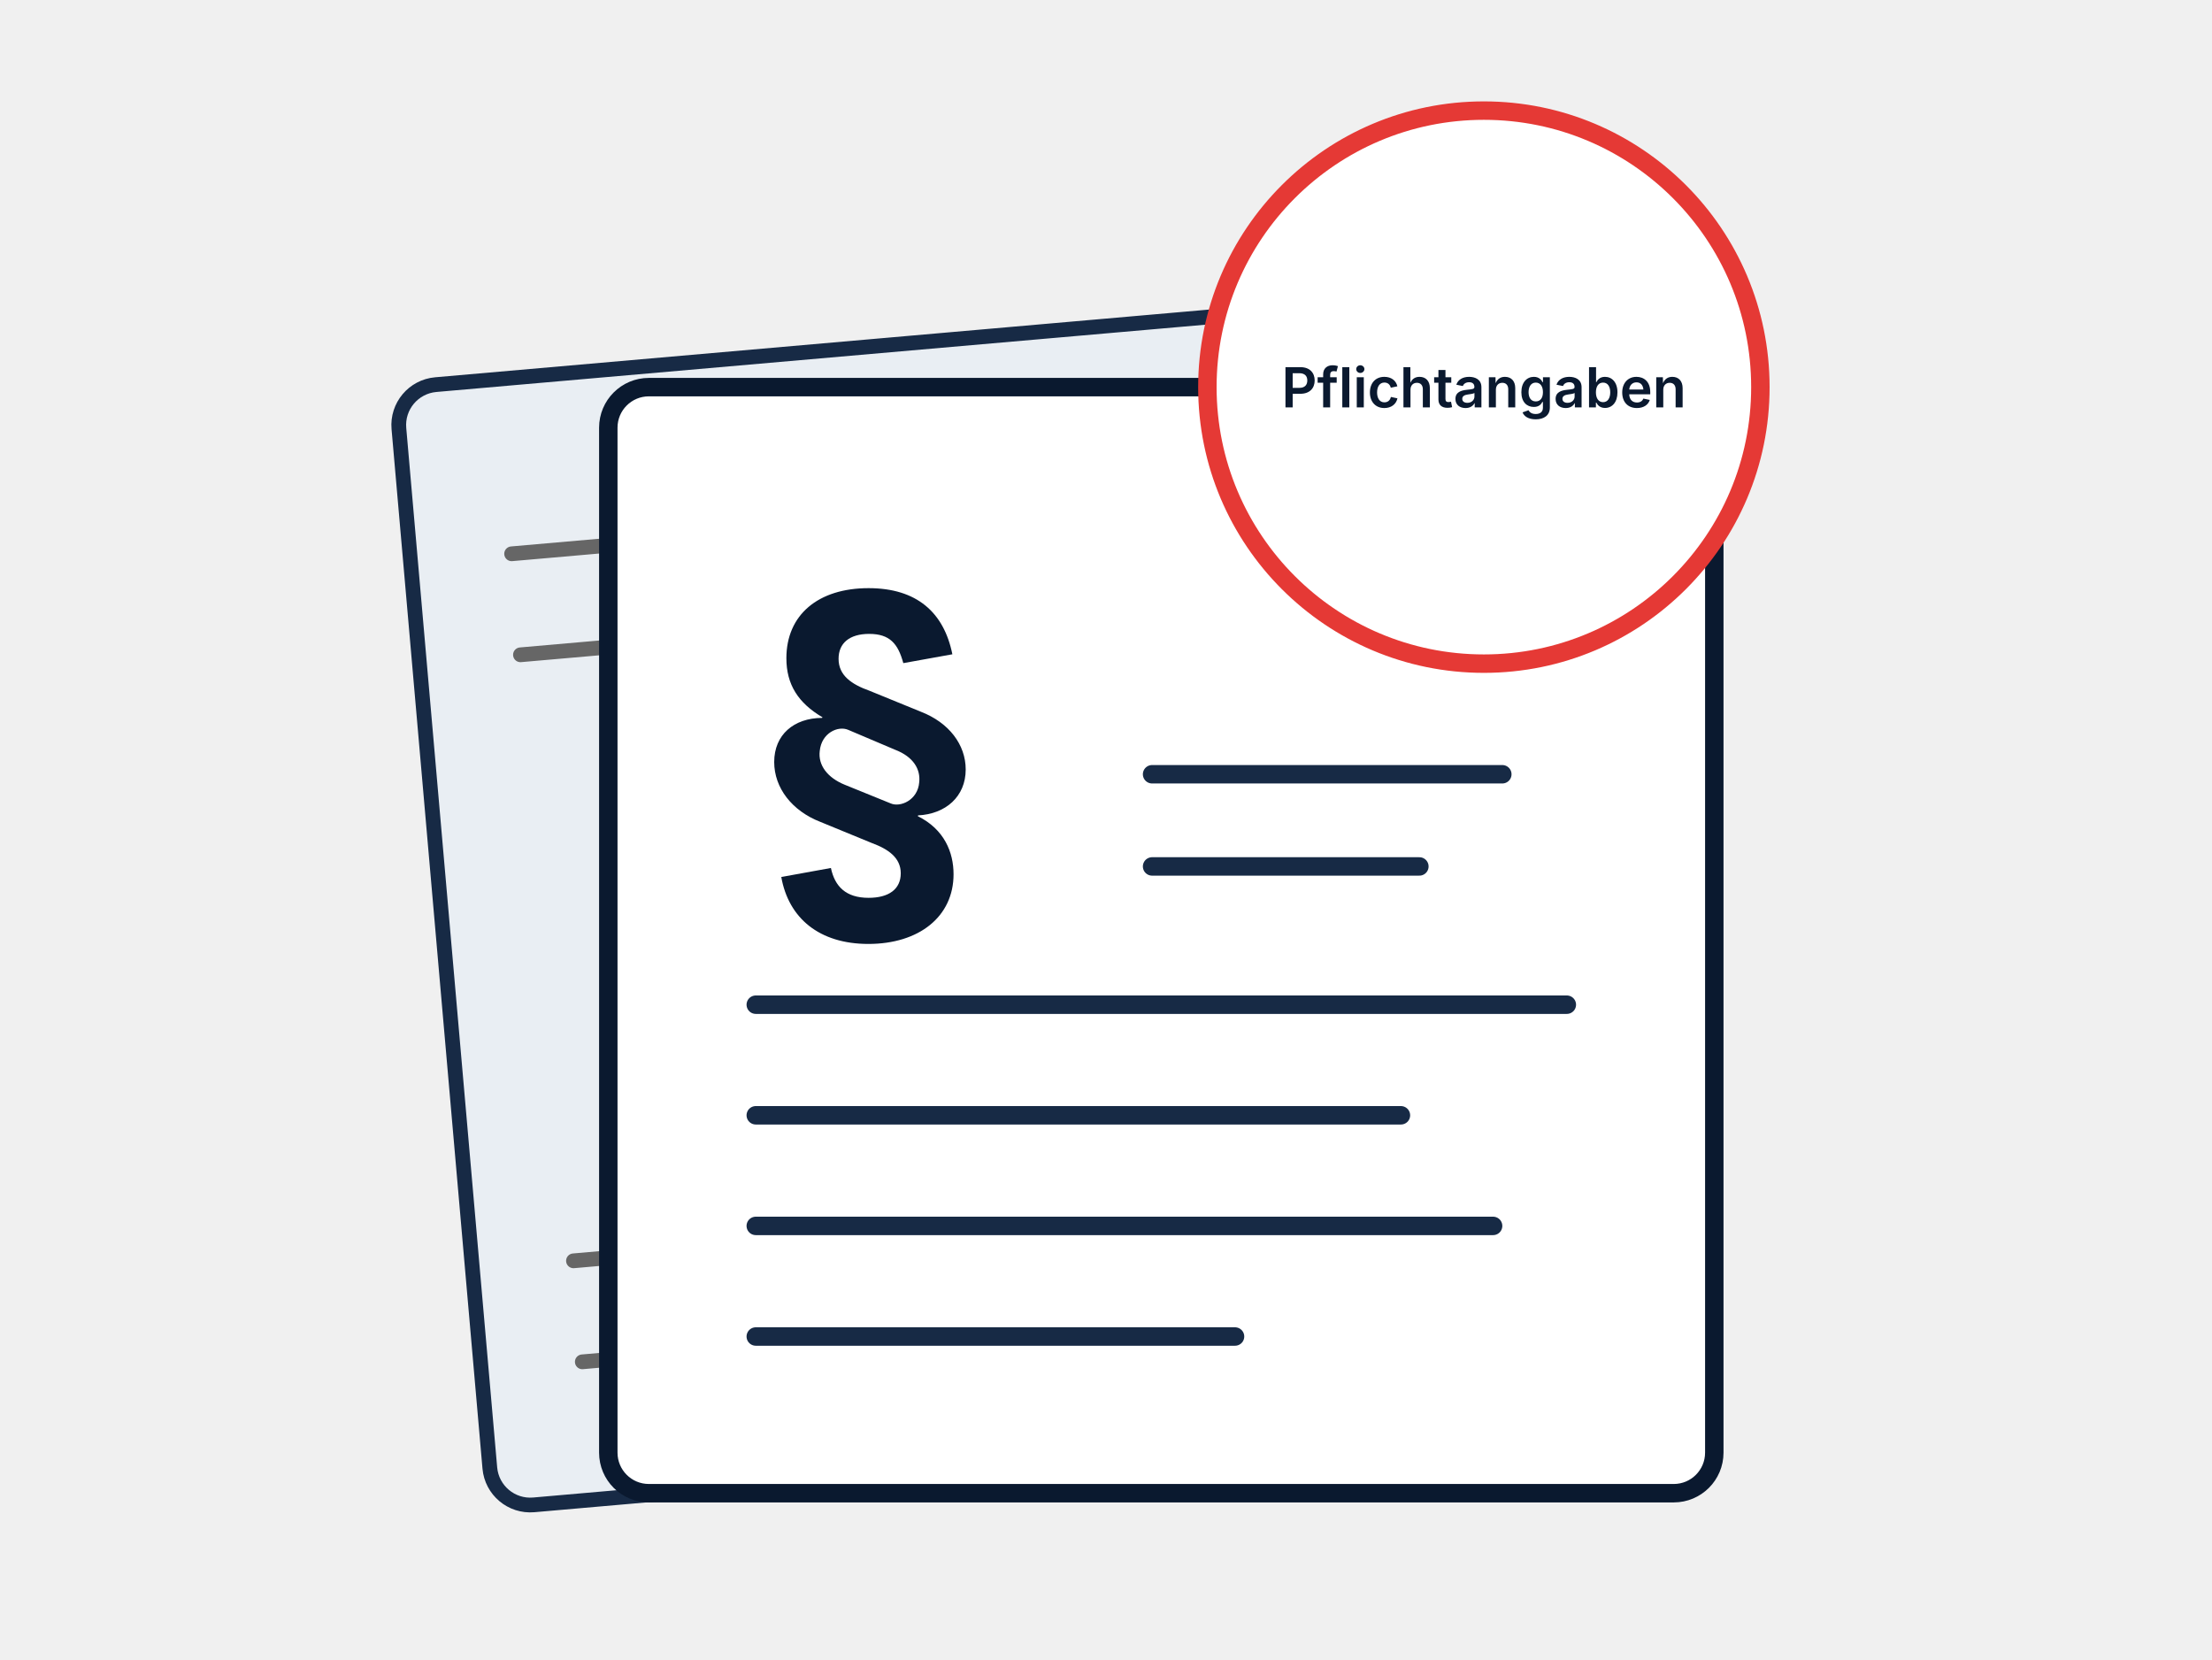
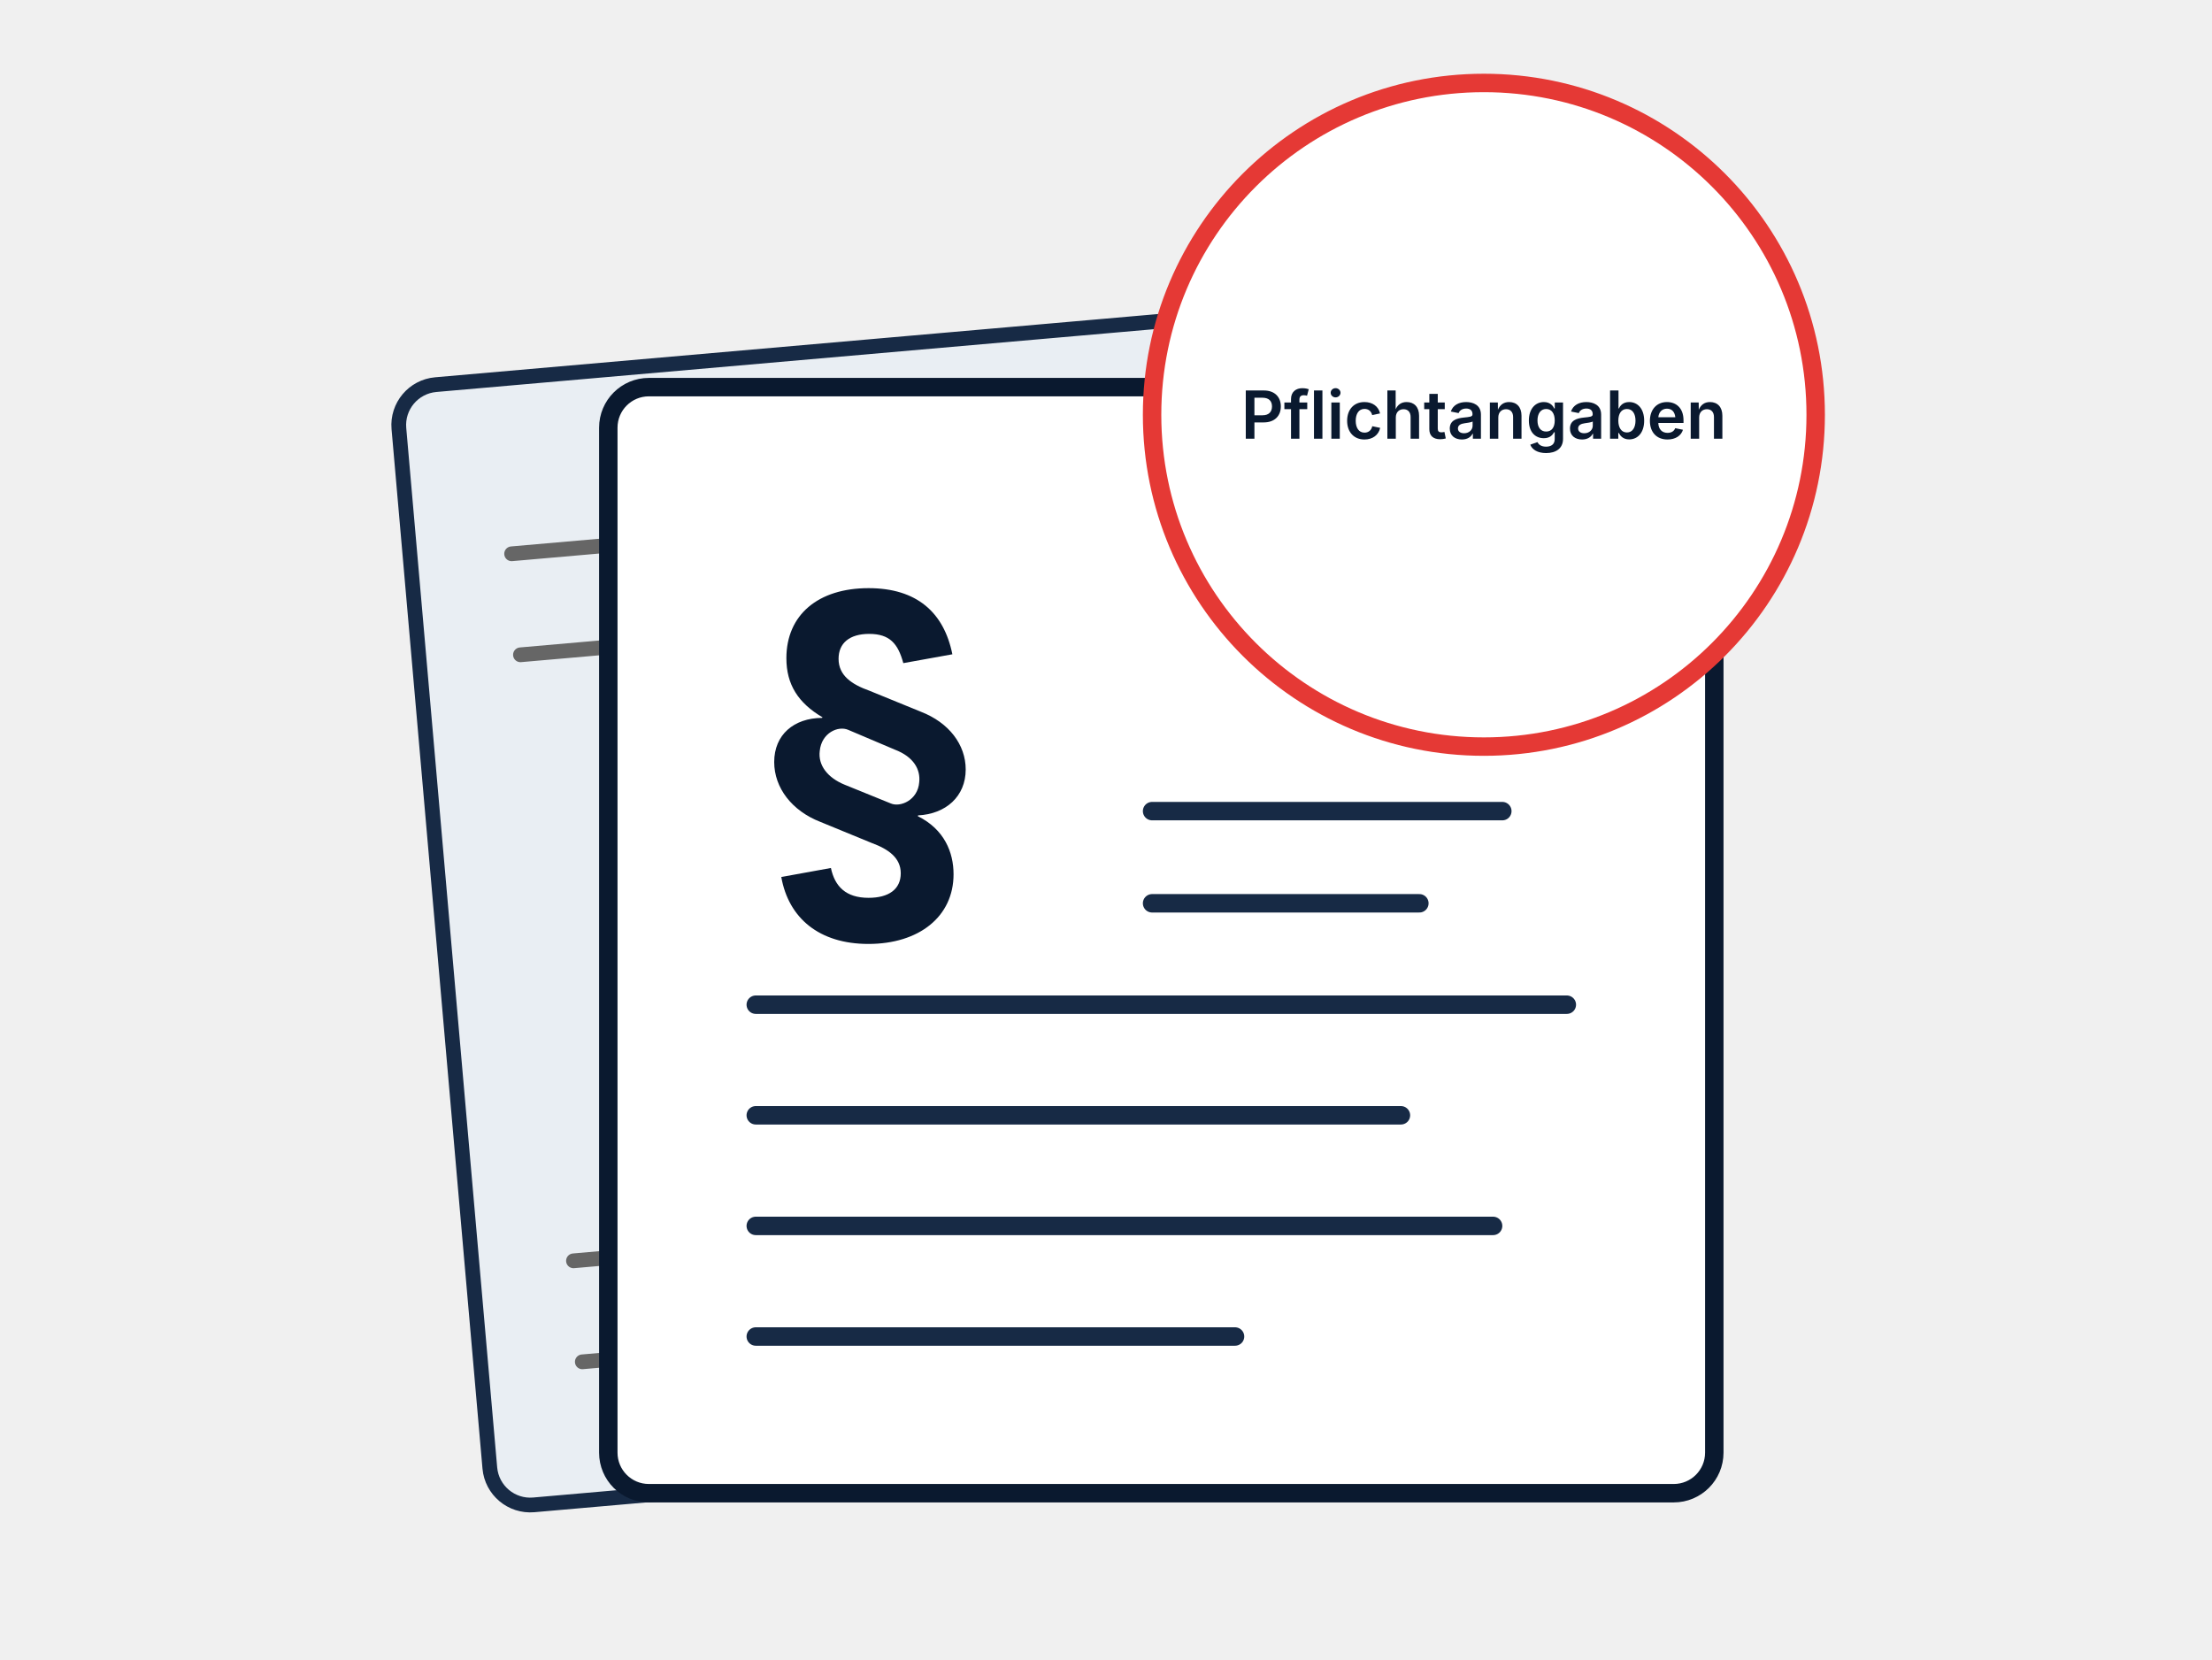
<svg xmlns="http://www.w3.org/2000/svg" viewBox="0 0 1200 900" role="img" aria-labelledby="title desc" stroke-linejoin="round" stroke-linecap="round">
  <g transform="rotate(-5 520 490)">
    <rect x="240" y="185" width="560" height="610" rx="22" fill="#E9EEF3" stroke="#172A45" stroke-width="8" />
    <path d="M295 280h180M295 335h128M295 665h150M295 720h105" fill="none" stroke="#666666" stroke-width="8" />
  </g>
  <rect x="330" y="210" width="600" height="600" rx="22" fill="#FFFFFF" stroke="#0A192F" stroke-width="10" />
  <text x="410" y="480" fill="#0A192F" font-family="Inter, Helvetica, Arial, sans-serif" font-size="218" font-weight="700">§</text>
-   <path d="M625 420h190M625 470h145M410 545h440M410 605h350M410 665h400M410 725h260" fill="none" stroke="#172A45" stroke-width="10" />
-   <circle cx="805" cy="210" r="150" fill="#FFFFFF" stroke="#E53935" stroke-width="10" />
-   <text x="805" y="221" fill="#0A192F" font-family="Inter, Helvetica, Arial, sans-serif" font-size="30" font-weight="600" text-anchor="middle">Pflichtangaben</text>
+   <path d="M625 440h190M625 490h145M410 545h440M410 605h350M410 665h400M410 725h260" fill="none" stroke="#172A45" stroke-width="10" />
+   <circle cx="805" cy="225" r="180" fill="#FFFFFF" stroke="#E53935" stroke-width="10" />
+   <text x="805" y="238" fill="#0A192F" font-family="Inter, Helvetica, Arial, sans-serif" font-size="36" font-weight="600" text-anchor="middle">Pflichtangaben</text>
</svg>
